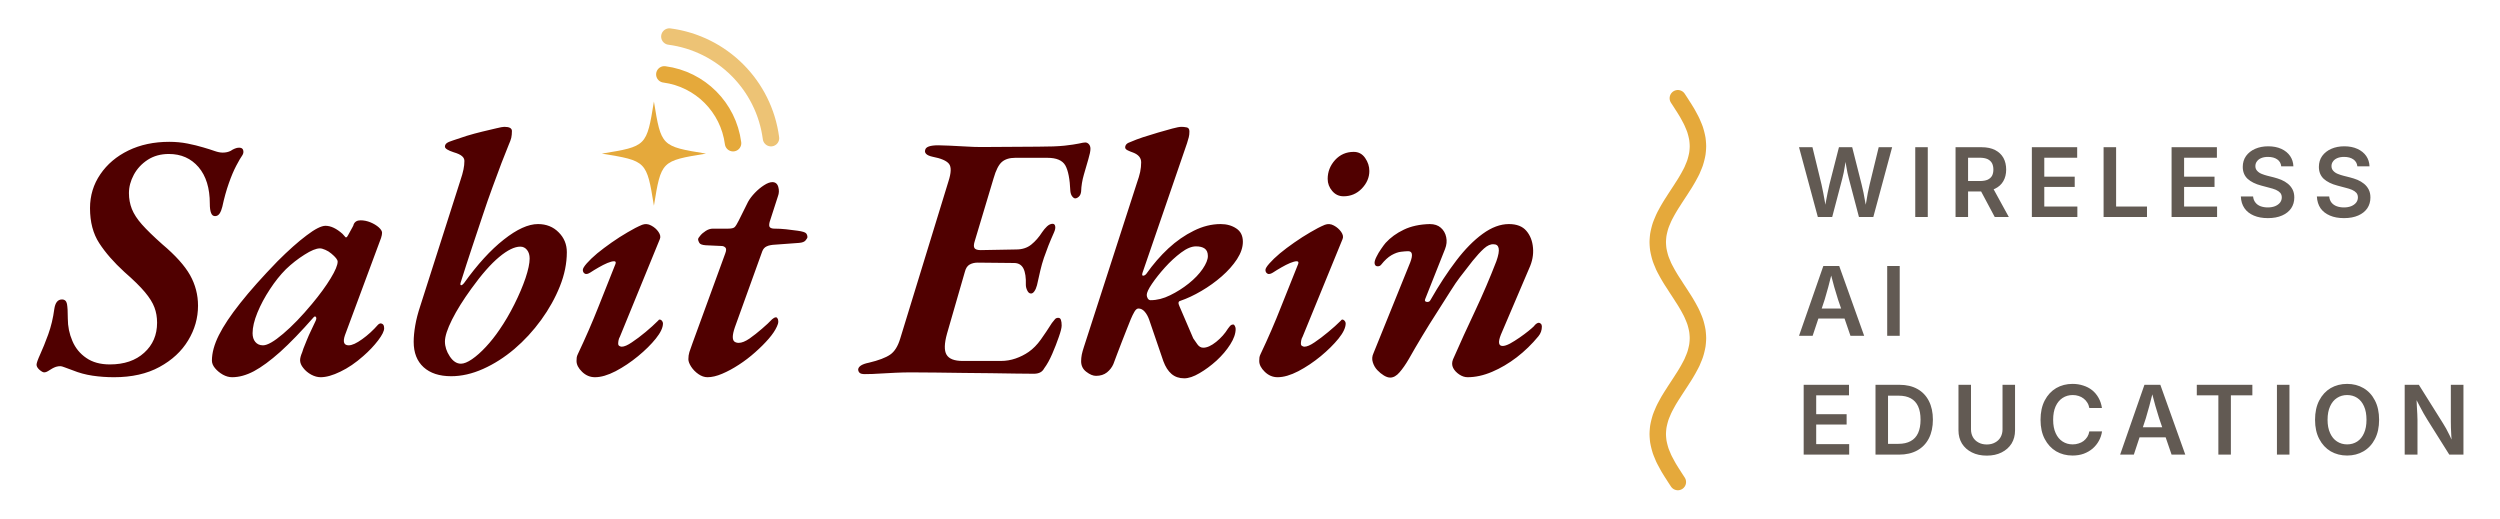
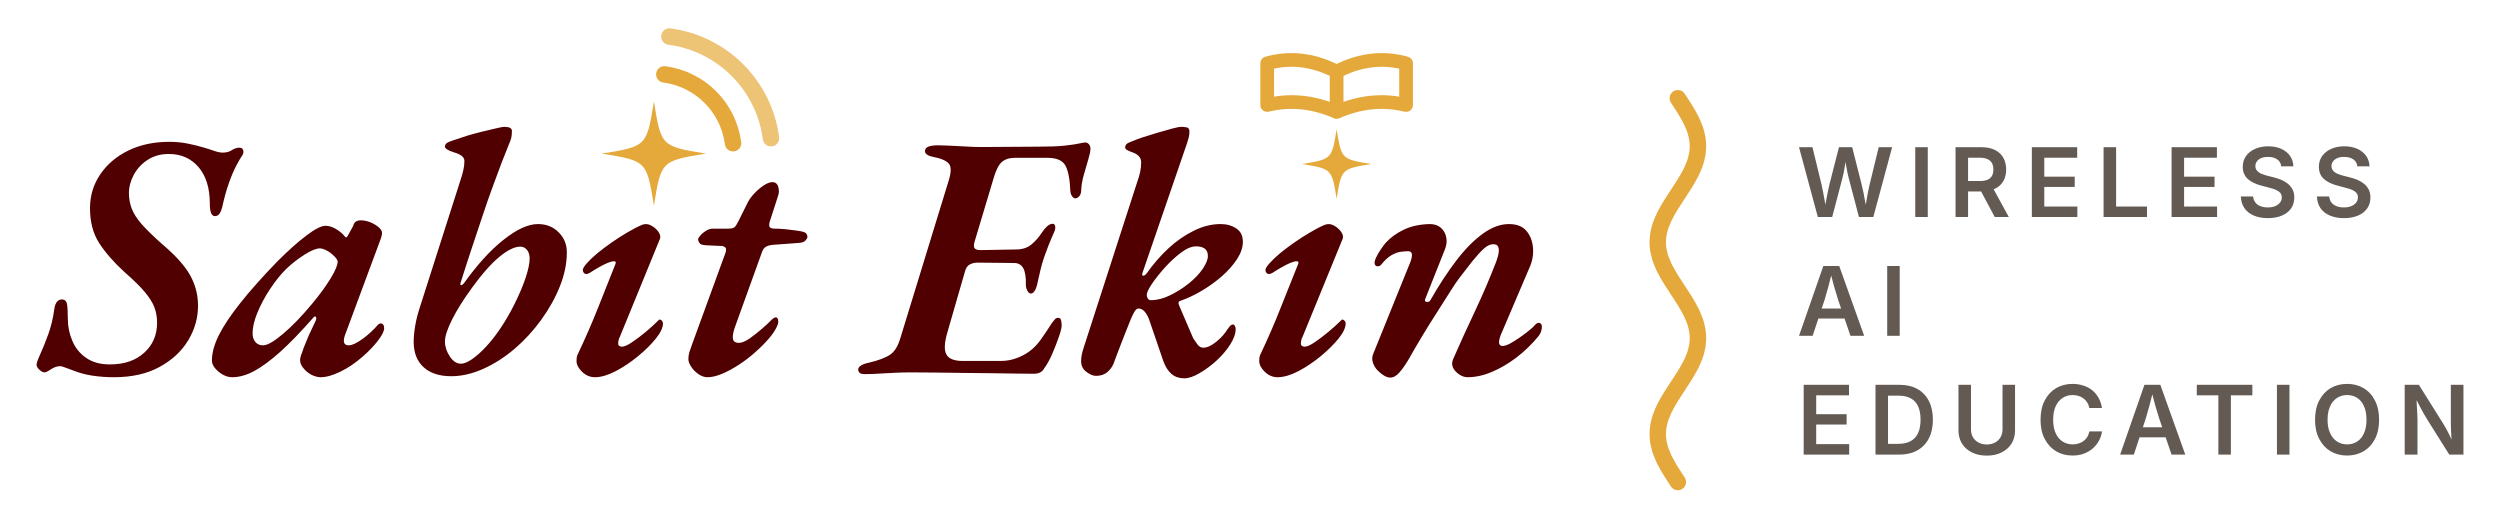
<svg xmlns="http://www.w3.org/2000/svg" viewBox="1.39 11.25 273.58 56.75" width="273.58" height="56.75" role="img">
-   <path d="M13.87 52.53L13.87 52.53Q12.65 52.53 11.51 52.36Q10.37 52.19 9.34 51.77L9.34 51.77Q8.81 51.58 8.47 51.45Q8.13 51.32 8.01 51.32L8.01 51.32Q7.75 51.32 7.52 51.39Q7.29 51.47 7.10 51.58L7.10 51.58Q6.84 51.73 6.63 51.87Q6.42 52 6.23 52L6.23 52Q6.04 52 5.71 51.72Q5.39 51.43 5.39 51.16L5.39 51.16Q5.39 50.90 5.79 50.02Q6.19 49.15 6.67 47.84Q7.14 46.53 7.33 45.08L7.33 45.08Q7.48 44.02 8.17 44.02L8.17 44.02Q8.62 44.02 8.72 44.51Q8.81 45.01 8.81 46.11L8.81 46.11Q8.81 47.40 9.31 48.56Q9.80 49.72 10.83 50.42Q11.85 51.13 13.41 51.13L13.41 51.13Q15.77 51.13 17.17 49.85Q18.58 48.58 18.58 46.57L18.58 46.57Q18.58 45.65 18.29 44.89Q18.01 44.13 17.25 43.22Q16.49 42.31 15.01 41.02L15.01 41.02Q13.26 39.42 12.25 37.86Q11.24 36.31 11.24 34.03L11.24 34.03Q11.24 31.97 12.37 30.32Q13.49 28.67 15.44 27.72Q17.40 26.77 19.91 26.77L19.91 26.77Q20.97 26.77 21.92 26.96Q22.87 27.15 23.63 27.38L23.63 27.38Q24.39 27.60 24.89 27.78Q25.38 27.95 25.76 27.95L25.76 27.95Q26.25 27.95 26.63 27.76L26.63 27.76Q26.86 27.60 27.09 27.51Q27.32 27.41 27.55 27.41L27.55 27.41Q27.93 27.41 28.00 27.68Q28.08 27.95 27.93 28.21L27.93 28.21Q27.66 28.59 27.24 29.39Q26.82 30.19 26.43 31.31Q26.03 32.43 25.72 33.87L25.72 33.87Q25.61 34.33 25.42 34.62Q25.23 34.90 24.92 34.90L24.92 34.90Q24.62 34.90 24.49 34.56Q24.35 34.22 24.35 33.53L24.35 33.53Q24.35 30.99 23.12 29.54Q21.88 28.10 19.87 28.10L19.87 28.10Q18.54 28.10 17.55 28.74Q16.56 29.39 16.03 30.38Q15.50 31.37 15.50 32.39L15.50 32.39Q15.50 33.30 15.82 34.12Q16.15 34.94 16.92 35.81Q17.70 36.69 19.15 37.98L19.15 37.98Q21.31 39.80 22.19 41.36Q23.06 42.92 23.06 44.70L23.06 44.70Q23.06 46.72 21.98 48.50Q20.90 50.29 18.84 51.41Q16.79 52.53 13.87 52.53ZM26.79 52.53L26.79 52.53Q26.29 52.53 25.78 52.25Q25.27 51.96 24.92 51.54Q24.58 51.13 24.58 50.71L24.58 50.71Q24.58 49.45 25.34 47.93Q26.10 46.41 27.68 44.42Q29.26 42.42 31.76 39.84L31.76 39.84Q33.55 38.05 34.94 37.01Q36.32 35.96 37.01 35.96L37.01 35.96Q37.88 35.96 38.87 36.84L38.87 36.84Q39.21 37.22 39.21 37.22Q39.21 37.22 39.25 37.22L39.25 37.22Q39.33 37.22 39.36 37.18Q39.40 37.14 39.48 36.99L39.48 36.99Q39.86 36.31 39.97 36.10Q40.09 35.89 40.09 35.81L40.09 35.81Q40.28 35.36 40.85 35.36L40.85 35.36Q41.38 35.36 41.93 35.58Q42.48 35.81 42.84 36.13Q43.20 36.46 43.20 36.72L43.20 36.72Q43.20 36.95 43.09 37.29L43.09 37.29L39.14 47.93Q38.76 49.04 39.55 49.04L39.55 49.04Q40.09 49.04 41.02 48.37Q41.95 47.71 42.78 46.76L42.78 46.76Q42.90 46.68 42.94 46.66Q42.97 46.64 43.01 46.64L43.01 46.64Q43.20 46.64 43.32 46.77Q43.43 46.91 43.43 47.17L43.43 47.17Q43.43 47.63 42.77 48.50Q42.10 49.38 41.15 50.21L41.15 50.21Q39.90 51.32 38.64 51.92Q37.39 52.53 36.48 52.53L36.48 52.53Q35.98 52.53 35.45 52.25Q34.92 51.96 34.58 51.52Q34.23 51.09 34.23 50.67L34.23 50.67Q34.23 50.33 34.46 49.80L34.46 49.80Q34.46 49.76 34.59 49.40Q34.73 49.04 34.96 48.48Q35.18 47.93 35.45 47.38Q35.72 46.83 35.94 46.34L35.94 46.34Q36.06 46.07 35.96 45.94Q35.87 45.81 35.72 45.96L35.72 45.96Q33.66 48.31 32.05 49.76Q30.43 51.20 29.18 51.87Q27.93 52.53 26.79 52.53ZM30.17 49.04L30.17 49.04Q30.89 49.04 32.37 47.78Q33.85 46.53 35.53 44.51L35.53 44.51Q36.82 42.96 37.58 41.70Q38.34 40.45 38.34 39.88L38.34 39.88Q38.34 39.57 37.65 39.00L37.65 39.00Q37.35 38.74 36.99 38.59Q36.63 38.43 36.40 38.43L36.40 38.43Q35.79 38.43 34.71 39.12Q33.63 39.80 32.68 40.71L32.68 40.71Q31.76 41.63 30.93 42.90Q30.09 44.17 29.56 45.46Q29.03 46.76 29.03 47.71L29.03 47.71Q29.03 48.31 29.33 48.67Q29.64 49.04 30.17 49.04ZM50.76 52.42L50.76 52.42Q48.83 52.42 47.74 51.43Q46.66 50.44 46.66 48.66L46.66 48.66Q46.66 47.86 46.83 46.87Q47.00 45.88 47.38 44.74L47.38 44.74L51.75 31.06Q52.02 30.26 52.11 29.79Q52.21 29.31 52.21 28.86L52.21 28.86Q52.21 28.55 51.94 28.33Q51.68 28.10 51.03 27.91L51.03 27.91Q50.08 27.60 50.08 27.30L50.08 27.30Q50.08 27.07 50.27 26.92Q50.46 26.77 50.95 26.62L50.95 26.62Q51.60 26.39 52.45 26.12Q53.31 25.86 54.18 25.65Q55.06 25.44 55.70 25.29Q56.35 25.13 56.58 25.13L56.58 25.13Q57.41 25.13 57.41 25.59L57.41 25.59Q57.41 26.01 57.34 26.33Q57.26 26.65 57.07 27.07L57.07 27.07Q56.73 27.91 56.27 29.09Q55.82 30.26 55.29 31.73Q54.75 33.19 54.20 34.86Q53.65 36.53 53.04 38.34Q52.44 40.14 51.83 42.08L51.83 42.08Q51.71 42.42 51.83 42.46Q51.94 42.50 52.17 42.23L52.17 42.23Q54.37 39.16 56.52 37.47Q58.67 35.77 60.26 35.77L60.26 35.77Q61.63 35.77 62.52 36.67Q63.42 37.56 63.42 38.85L63.42 38.85Q63.42 40.68 62.66 42.58Q61.90 44.48 60.61 46.26Q59.31 48.05 57.68 49.44Q56.05 50.82 54.26 51.62Q52.47 52.42 50.76 52.42ZM51.83 51.05L51.83 51.05Q52.32 51.05 53.04 50.56Q53.77 50.06 54.56 49.21Q55.36 48.35 56.05 47.33L56.05 47.33Q56.92 46.07 57.68 44.55Q58.44 43.03 58.90 41.68Q59.35 40.33 59.35 39.54L59.35 39.54Q59.35 38.97 59.07 38.61Q58.78 38.24 58.33 38.24L58.33 38.24Q57.38 38.24 56.01 39.38Q54.64 40.52 52.97 42.84L52.97 42.84Q51.64 44.67 50.86 46.22Q50.08 47.78 50.08 48.62L50.08 48.62Q50.08 49.45 50.61 50.25Q51.14 51.05 51.83 51.05ZM66.50 52.53L66.50 52.53Q65.70 52.53 65.09 51.94Q64.48 51.35 64.48 50.75L64.48 50.75Q64.48 50.56 64.50 50.38Q64.52 50.21 64.63 49.99L64.63 49.99Q65.89 47.33 66.88 44.82Q67.86 42.31 68.74 40.14L68.74 40.14Q68.85 39.84 68.59 39.84L68.59 39.84Q68.32 39.84 67.86 40.03Q67.41 40.22 66.91 40.51Q66.42 40.79 65.96 41.09L65.96 41.09Q65.58 41.32 65.38 41.19Q65.17 41.06 65.17 40.79L65.17 40.79Q65.17 40.56 65.60 40.07Q66.04 39.57 66.74 38.98Q67.45 38.40 68.32 37.79Q69.19 37.18 70.07 36.67Q70.94 36.15 71.66 35.85L71.66 35.85Q72.16 35.66 72.65 35.93Q73.15 36.19 73.45 36.63Q73.75 37.07 73.60 37.41L73.60 37.41L69.23 48.09Q69.12 48.28 69.08 48.48Q69.04 48.69 69.04 48.85L69.04 48.85Q69.04 49.04 69.17 49.11Q69.31 49.19 69.42 49.19L69.42 49.19Q69.84 49.19 70.54 48.71Q71.25 48.24 72.03 47.59Q72.80 46.95 73.41 46.34L73.41 46.34Q73.49 46.22 73.56 46.22L73.56 46.22Q73.72 46.22 73.83 46.36Q73.94 46.49 73.94 46.64L73.94 46.64Q73.94 47.33 73.16 48.30Q72.39 49.26 71.21 50.23Q70.03 51.20 68.76 51.87Q67.48 52.53 66.50 52.53ZM78.81 52.53L78.81 52.53Q78.31 52.53 77.82 52.19Q77.33 51.85 77.02 51.37Q76.72 50.90 76.72 50.56L76.72 50.56Q76.72 50.14 76.83 49.78Q76.95 49.42 77.17 48.81L77.17 48.81L80.75 39.00Q80.94 38.51 80.77 38.34Q80.59 38.17 80.37 38.17L80.37 38.17L78.62 38.09Q78.05 38.05 77.92 37.83Q77.78 37.60 77.78 37.41L77.78 37.41Q77.78 37.33 78.01 37.05Q78.24 36.76 78.62 36.52Q79.00 36.27 79.42 36.27L79.42 36.27L81.09 36.27Q81.62 36.27 81.79 36.10Q81.96 35.93 82.23 35.39L82.23 35.39L83.25 33.34Q83.52 32.85 84.00 32.35Q84.47 31.86 85.00 31.52Q85.53 31.18 85.91 31.18L85.91 31.18Q86.41 31.18 86.56 31.71Q86.71 32.24 86.52 32.73L86.52 32.73L85.61 35.55Q85.50 36.00 85.65 36.13Q85.80 36.27 86.14 36.27L86.14 36.27Q86.75 36.27 87.41 36.34Q88.08 36.42 88.69 36.50L88.69 36.50Q89.45 36.61 89.60 36.78Q89.75 36.95 89.75 37.22L89.75 37.22Q89.75 37.29 89.56 37.54Q89.37 37.79 88.84 37.83L88.84 37.83Q88.23 37.86 87.62 37.92Q87.02 37.98 86.26 38.02L86.26 38.02Q85.61 38.05 85.29 38.21Q84.96 38.36 84.81 38.74L84.81 38.74L81.81 47.06Q81.58 47.74 81.58 48.12Q81.58 48.50 81.77 48.64Q81.96 48.77 82.23 48.77L82.23 48.77Q82.72 48.77 83.41 48.30Q84.09 47.82 84.77 47.23Q85.46 46.64 85.88 46.19L85.88 46.19Q86.10 46.00 86.26 45.98Q86.41 45.96 86.45 46.07L86.45 46.07Q86.56 46.19 86.56 46.43Q86.56 46.68 86.41 46.98L86.41 46.98Q86.14 47.59 85.52 48.31Q84.89 49.04 84.03 49.80Q83.18 50.56 82.25 51.16Q81.32 51.77 80.42 52.15Q79.53 52.53 78.81 52.53ZM96.02 52.19L96.02 52.19Q95.60 52.19 95.45 52.04Q95.30 51.89 95.30 51.66L95.30 51.66Q95.38 51.16 96.48 50.94L96.48 50.94Q98.07 50.56 98.80 50.06Q99.52 49.57 99.90 48.31L99.90 48.31L105.18 31.10Q105.64 29.69 105.24 29.18Q104.84 28.67 103.43 28.40L103.43 28.40Q102.94 28.29 102.75 28.10Q102.56 27.91 102.63 27.68L102.63 27.68Q102.67 27.41 103.03 27.28Q103.39 27.15 104.08 27.15L104.08 27.15Q104.50 27.15 105.31 27.19Q106.13 27.22 107.06 27.28Q107.99 27.34 108.75 27.34L108.75 27.34L114.98 27.30Q116.85 27.30 117.89 27.19Q118.94 27.07 119.45 26.96Q119.96 26.84 120.15 26.84L120.15 26.84Q120.38 26.84 120.55 27.03Q120.72 27.22 120.72 27.53L120.72 27.53Q120.72 27.91 120.49 28.67Q120.27 29.43 120 30.36Q119.73 31.29 119.70 32.20L119.70 32.20Q119.66 32.58 119.45 32.77Q119.24 32.96 119.05 32.96L119.05 32.96Q118.90 32.96 118.73 32.75Q118.56 32.54 118.52 32.16L118.52 32.16Q118.44 30.19 117.97 29.35Q117.49 28.52 116.01 28.52L116.01 28.52L112.48 28.52Q111.56 28.52 111.03 28.97Q110.50 29.43 110.12 30.76L110.12 30.76L108.07 37.60Q107.88 38.17 108.03 38.40Q108.18 38.62 108.71 38.62L108.71 38.62L112.59 38.55Q113.58 38.55 114.24 38.02Q114.91 37.48 115.44 36.65L115.44 36.65Q115.67 36.31 115.97 36.02Q116.28 35.74 116.58 35.74L116.58 35.74Q116.81 35.74 116.86 36.00Q116.92 36.27 116.73 36.69L116.73 36.69Q116.39 37.45 116.12 38.13Q115.86 38.81 115.63 39.46L115.63 39.46Q115.40 40.14 115.23 40.87Q115.06 41.59 114.87 42.46L114.87 42.46Q114.76 42.88 114.58 43.13Q114.41 43.37 114.22 43.37L114.22 43.37Q113.96 43.37 113.81 43.05Q113.65 42.73 113.65 42.42L113.65 42.42Q113.69 41.25 113.39 40.64Q113.08 40.03 112.36 40.03L112.36 40.03L108.37 39.99Q107.88 39.99 107.50 40.20Q107.12 40.41 106.97 41.02L106.97 41.02L105.03 47.74Q104.57 49.38 104.97 50.06Q105.37 50.75 106.74 50.75L106.74 50.75L110.92 50.75Q111.75 50.75 112.53 50.48Q113.31 50.21 113.96 49.76L113.96 49.76Q114.68 49.26 115.29 48.41Q115.90 47.55 116.50 46.60L116.50 46.60Q116.69 46.34 116.83 46.19Q116.96 46.03 117.19 46.03L117.19 46.03Q117.42 46.03 117.49 46.26Q117.57 46.49 117.57 46.87L117.57 46.87Q117.57 47.25 117.26 48.12Q116.96 49.00 116.54 49.97Q116.12 50.94 115.67 51.54L115.67 51.54Q115.48 51.89 115.19 52.02Q114.91 52.15 114.53 52.15L114.53 52.15Q113.73 52.15 112.51 52.13Q111.30 52.11 109.83 52.09Q108.37 52.08 106.83 52.06Q105.29 52.04 103.81 52.02Q102.33 52 101.08 52L101.08 52Q100.28 52 99.40 52.04Q98.53 52.08 97.69 52.13Q96.86 52.19 96.02 52.19ZM130.98 52.65L130.98 52.65Q130.15 52.65 129.59 52.17Q129.04 51.70 128.70 50.78L128.70 50.78L127.14 46.22Q126.95 45.69 126.65 45.35Q126.35 45.01 125.97 45.01L125.97 45.01Q125.74 45.01 125.53 45.37Q125.32 45.73 125.13 46.19L125.13 46.19Q124.94 46.64 124.69 47.29Q124.45 47.93 124.16 48.64Q123.88 49.34 123.65 49.97Q123.42 50.59 123.23 51.09L123.23 51.09Q123.00 51.62 122.53 52Q122.05 52.38 121.33 52.38L121.33 52.38Q120.84 52.38 120.27 51.94Q119.70 51.51 119.70 50.78L119.70 50.78Q119.70 50.44 119.77 50.06Q119.85 49.68 120 49.23L120 49.23L125.81 31.25Q126.04 30.61 126.16 30.07Q126.27 29.54 126.27 29.01L126.27 29.01Q126.27 28.29 125.40 27.95L125.40 27.95Q125.05 27.83 124.79 27.70Q124.52 27.57 124.52 27.38L124.52 27.38Q124.52 27.19 124.66 27.03Q124.79 26.88 125.24 26.73L125.24 26.73Q125.66 26.54 126.46 26.27Q127.26 26.01 128.11 25.76Q128.97 25.51 129.67 25.32Q130.37 25.13 130.68 25.13L130.68 25.13Q130.94 25.13 131.25 25.19Q131.55 25.25 131.55 25.63L131.55 25.63Q131.55 26.01 131.48 26.27Q131.40 26.54 131.29 26.92L131.29 26.92L126.42 41.09Q126.31 41.44 126.50 41.42Q126.69 41.40 126.84 41.21L126.84 41.21Q127.94 39.65 129.25 38.43Q130.56 37.22 132.03 36.50Q133.49 35.77 134.97 35.77L134.97 35.77Q135.96 35.77 136.68 36.25Q137.40 36.72 137.40 37.71L137.40 37.71Q137.40 38.62 136.76 39.61Q136.11 40.60 135.09 41.49Q134.06 42.39 132.86 43.09Q131.67 43.79 130.56 44.17L130.56 44.17Q130.22 44.25 130.45 44.74L130.45 44.74L131.97 48.28Q132.16 48.58 132.43 48.94Q132.69 49.30 133.07 49.30L133.07 49.30Q133.68 49.30 134.48 48.66Q135.28 48.01 135.77 47.21L135.77 47.21Q135.96 46.95 136.07 46.85Q136.19 46.76 136.34 46.76L136.34 46.76Q136.45 46.76 136.53 46.93Q136.61 47.10 136.61 47.25L136.61 47.25Q136.61 48.01 136.02 48.94Q135.43 49.87 134.52 50.71Q133.60 51.54 132.65 52.09Q131.70 52.65 130.98 52.65ZM127.30 44.10L127.30 44.10Q128.36 44.10 129.44 43.56Q130.53 43.03 131.48 42.27Q132.43 41.51 133.00 40.68Q133.57 39.84 133.57 39.27L133.57 39.27Q133.57 38.70 133.22 38.45Q132.88 38.21 132.27 38.21L132.27 38.21Q131.55 38.21 130.64 38.89Q129.73 39.57 128.87 40.52Q128.02 41.47 127.45 42.31Q126.88 43.15 126.88 43.53L126.88 43.53Q126.88 43.72 126.99 43.91Q127.11 44.10 127.30 44.10ZM141.20 52.53L141.20 52.53Q140.41 52.53 139.80 51.94Q139.19 51.35 139.19 50.75L139.19 50.75Q139.19 50.56 139.21 50.38Q139.23 50.21 139.34 49.99L139.34 49.99Q140.60 47.33 141.58 44.82Q142.57 42.31 143.45 40.14L143.45 40.14Q143.56 39.84 143.29 39.84L143.29 39.84Q143.03 39.84 142.57 40.03Q142.12 40.22 141.62 40.51Q141.13 40.79 140.67 41.09L140.67 41.09Q140.29 41.32 140.08 41.19Q139.87 41.06 139.87 40.79L139.87 40.79Q139.87 40.56 140.31 40.07Q140.75 39.57 141.45 38.98Q142.15 38.40 143.03 37.79Q143.90 37.18 144.78 36.67Q145.65 36.15 146.37 35.85L146.37 35.85Q146.87 35.66 147.36 35.93Q147.85 36.19 148.16 36.63Q148.46 37.07 148.31 37.41L148.31 37.41L143.94 48.09Q143.83 48.28 143.79 48.48Q143.75 48.69 143.75 48.85L143.75 48.85Q143.75 49.04 143.88 49.11Q144.02 49.19 144.13 49.19L144.13 49.19Q144.55 49.19 145.25 48.71Q145.95 48.24 146.73 47.59Q147.51 46.95 148.12 46.34L148.12 46.34Q148.20 46.22 148.27 46.22L148.27 46.22Q148.42 46.22 148.54 46.36Q148.65 46.49 148.65 46.64L148.65 46.64Q148.65 47.33 147.87 48.30Q147.09 49.26 145.92 50.23Q144.74 51.20 143.47 51.87Q142.19 52.53 141.20 52.53ZM148.42 32.73L148.42 32.73Q147.66 32.73 147.17 32.14Q146.68 31.56 146.68 30.83L146.68 30.83Q146.68 29.66 147.49 28.76Q148.31 27.87 149.53 27.87L149.53 27.87Q150.32 27.87 150.78 28.54Q151.24 29.20 151.24 29.96L151.24 29.96Q151.24 31.02 150.42 31.88Q149.60 32.73 148.42 32.73ZM153.52 52.57L153.52 52.57Q153.21 52.57 152.83 52.34Q152.45 52.11 152.11 51.75Q151.77 51.39 151.62 50.90Q151.46 50.40 151.69 49.91L151.69 49.91L155.72 39.95Q156.18 38.74 155.49 38.74L155.49 38.74Q155.19 38.74 154.71 38.80Q154.24 38.85 153.67 39.17Q153.10 39.50 152.53 40.22L152.53 40.22Q152.38 40.41 152.11 40.39Q151.84 40.37 151.81 40.03L151.81 40.03Q151.81 39.76 152.02 39.35Q152.22 38.93 152.53 38.49Q152.83 38.05 153.02 37.83L153.02 37.83Q153.82 36.95 155.02 36.38Q156.21 35.81 157.85 35.77L157.85 35.77Q158.61 35.77 159.06 36.17Q159.52 36.57 159.65 37.20Q159.79 37.83 159.52 38.51L159.52 38.51L157.35 43.98Q157.24 44.25 157.53 44.29Q157.81 44.32 157.92 44.10L157.92 44.10Q159.33 41.63 160.76 39.76Q162.18 37.90 163.64 36.84Q165.11 35.77 166.51 35.77L166.51 35.77Q167.80 35.77 168.43 36.52Q169.06 37.26 169.15 38.38Q169.25 39.50 168.72 40.64L168.72 40.64L165.64 47.86Q165.14 49.11 165.83 49.11L165.83 49.11Q166.13 49.11 166.63 48.85Q167.12 48.58 167.67 48.20Q168.22 47.82 168.64 47.48Q169.06 47.14 169.25 46.95L169.25 46.95Q169.36 46.79 169.51 46.68Q169.67 46.57 169.78 46.57L169.78 46.57Q169.89 46.57 170.01 46.68Q170.12 46.79 170.12 46.98L170.12 46.98Q170.12 47.59 169.74 48.05L169.74 48.05Q168.68 49.34 167.37 50.35Q166.06 51.35 164.67 51.94Q163.28 52.53 161.99 52.53L161.99 52.53Q161.53 52.53 161.08 52.23Q160.62 51.92 160.41 51.51Q160.20 51.09 160.39 50.59L160.39 50.59Q161.57 47.90 162.83 45.24Q164.08 42.58 165.14 39.84L165.14 39.84Q165.49 38.85 165.39 38.41Q165.30 37.98 164.84 37.98L164.84 37.98Q164.35 37.94 163.78 38.45Q163.21 38.97 162.54 39.80Q161.88 40.64 161.12 41.63L161.12 41.63Q160.74 42.12 160.09 43.15Q159.44 44.17 158.63 45.45Q157.81 46.72 157.01 48.05Q156.21 49.38 155.57 50.52L155.57 50.52Q155.04 51.43 154.54 52Q154.05 52.57 153.52 52.57Z" fill="#500000" />
+   <path d="M13.87 52.53L13.87 52.53Q12.65 52.53 11.51 52.36Q10.37 52.19 9.34 51.77L9.34 51.77Q8.81 51.58 8.47 51.45Q8.13 51.32 8.01 51.32L8.01 51.32Q7.75 51.32 7.52 51.39Q7.29 51.47 7.10 51.58L7.10 51.58Q6.84 51.73 6.63 51.87Q6.42 52 6.23 52L6.23 52Q6.04 52 5.71 51.72Q5.39 51.43 5.39 51.16L5.39 51.16Q5.39 50.90 5.79 50.02Q6.19 49.15 6.67 47.84Q7.14 46.53 7.33 45.08L7.33 45.08Q7.48 44.02 8.17 44.02L8.17 44.02Q8.62 44.02 8.72 44.51Q8.81 45.01 8.81 46.11L8.81 46.11Q8.81 47.40 9.31 48.56Q9.80 49.72 10.83 50.42Q11.85 51.13 13.41 51.13L13.41 51.13Q15.77 51.13 17.17 49.85Q18.58 48.58 18.58 46.57L18.58 46.57Q18.58 45.65 18.29 44.89Q18.01 44.13 17.25 43.22Q16.49 42.31 15.01 41.02L15.01 41.02Q13.26 39.42 12.25 37.86Q11.24 36.31 11.24 34.03L11.24 34.03Q11.24 31.97 12.37 30.32Q13.49 28.67 15.44 27.72Q17.40 26.77 19.91 26.77L19.91 26.77Q20.97 26.77 21.92 26.96Q22.87 27.15 23.63 27.38L23.63 27.38Q24.39 27.60 24.89 27.78Q25.38 27.95 25.76 27.95L25.76 27.95Q26.25 27.95 26.63 27.76L26.63 27.76Q26.86 27.60 27.09 27.51Q27.32 27.41 27.55 27.41L27.55 27.41Q27.93 27.41 28.00 27.68Q28.08 27.95 27.93 28.21L27.93 28.21Q27.66 28.59 27.24 29.39Q26.82 30.19 26.43 31.31Q26.03 32.43 25.72 33.87L25.72 33.87Q25.61 34.33 25.42 34.62Q25.23 34.90 24.92 34.90L24.92 34.90Q24.62 34.90 24.49 34.56Q24.35 34.22 24.35 33.53L24.35 33.53Q24.35 30.99 23.12 29.54Q21.88 28.10 19.87 28.10L19.87 28.10Q18.54 28.10 17.55 28.74Q16.56 29.39 16.03 30.38Q15.50 31.37 15.50 32.39L15.50 32.39Q15.50 33.30 15.82 34.12Q16.15 34.94 16.92 35.81Q17.70 36.69 19.15 37.98L19.15 37.98Q21.31 39.80 22.19 41.36Q23.06 42.92 23.06 44.70L23.06 44.70Q23.06 46.72 21.98 48.50Q20.90 50.29 18.84 51.41Q16.79 52.53 13.87 52.53ZM26.79 52.53L26.79 52.53Q26.29 52.53 25.78 52.25Q25.27 51.96 24.92 51.54Q24.58 51.13 24.58 50.71L24.58 50.71Q24.58 49.45 25.34 47.93Q26.10 46.41 27.68 44.42Q29.26 42.42 31.76 39.84L31.76 39.84Q33.55 38.05 34.94 37.01Q36.32 35.96 37.01 35.96L37.01 35.96Q37.88 35.96 38.87 36.84L38.87 36.84Q39.21 37.22 39.21 37.22Q39.21 37.22 39.25 37.22L39.25 37.22Q39.33 37.22 39.36 37.18Q39.40 37.14 39.48 36.99L39.48 36.99Q39.86 36.31 39.97 36.10Q40.09 35.89 40.09 35.81L40.09 35.81Q40.28 35.36 40.85 35.36L40.85 35.36Q41.38 35.36 41.93 35.58Q42.48 35.81 42.84 36.13Q43.20 36.46 43.20 36.72L43.20 36.72Q43.20 36.95 43.09 37.29L43.09 37.29L39.14 47.93Q38.76 49.04 39.55 49.04L39.55 49.04Q40.09 49.04 41.02 48.37Q41.95 47.71 42.78 46.76L42.78 46.76Q42.90 46.68 42.94 46.66Q42.97 46.64 43.01 46.64L43.01 46.64Q43.20 46.64 43.32 46.77Q43.43 46.91 43.43 47.17L43.43 47.17Q43.43 47.63 42.77 48.50Q42.10 49.38 41.15 50.21L41.15 50.21Q39.90 51.32 38.64 51.92Q37.39 52.53 36.48 52.53L36.48 52.53Q35.98 52.53 35.45 52.25Q34.92 51.96 34.58 51.52Q34.23 51.09 34.23 50.67L34.23 50.67Q34.23 50.33 34.46 49.80L34.46 49.80Q34.46 49.76 34.59 49.40Q34.73 49.04 34.96 48.48Q35.18 47.93 35.45 47.38Q35.72 46.83 35.94 46.34L35.94 46.34Q36.06 46.07 35.96 45.94Q35.87 45.81 35.72 45.96L35.72 45.96Q33.66 48.31 32.05 49.76Q30.43 51.20 29.18 51.87Q27.93 52.53 26.79 52.53ZM30.17 49.04L30.17 49.04Q30.89 49.04 32.37 47.78Q33.85 46.53 35.53 44.51L35.53 44.51Q36.82 42.96 37.58 41.70Q38.34 40.45 38.34 39.88L38.34 39.88Q38.34 39.57 37.65 39.00L37.65 39.00Q37.35 38.74 36.99 38.59Q36.63 38.43 36.40 38.43L36.40 38.43Q35.79 38.43 34.71 39.12Q33.63 39.80 32.68 40.71L32.68 40.71Q31.76 41.63 30.93 42.90Q30.09 44.17 29.56 45.46Q29.03 46.76 29.03 47.71L29.03 47.71Q29.03 48.31 29.33 48.67Q29.64 49.04 30.17 49.04ZM50.76 52.42L50.76 52.42Q48.83 52.42 47.74 51.43Q46.66 50.44 46.66 48.66L46.66 48.66Q46.66 47.86 46.83 46.87Q47.00 45.88 47.38 44.74L47.38 44.74L51.75 31.06Q52.02 30.26 52.11 29.79Q52.21 29.31 52.21 28.86L52.21 28.86Q52.21 28.55 51.94 28.33Q51.68 28.10 51.03 27.91L51.03 27.91Q50.08 27.60 50.08 27.30L50.08 27.30Q50.08 27.07 50.27 26.92Q50.46 26.77 50.95 26.62L50.95 26.62Q51.60 26.39 52.45 26.12Q53.31 25.86 54.18 25.65Q55.06 25.44 55.70 25.29Q56.35 25.13 56.58 25.13L56.58 25.13Q57.41 25.13 57.41 25.59L57.41 25.59Q57.41 26.01 57.34 26.33Q57.26 26.65 57.07 27.07L57.07 27.07Q56.73 27.91 56.27 29.09Q55.82 30.26 55.29 31.73Q54.75 33.19 54.20 34.86Q53.65 36.53 53.04 38.34Q52.44 40.14 51.83 42.08L51.83 42.08Q51.71 42.42 51.83 42.46Q51.94 42.50 52.17 42.23L52.17 42.23Q54.37 39.16 56.52 37.47Q58.67 35.77 60.26 35.77L60.26 35.77Q61.63 35.77 62.52 36.67Q63.42 37.56 63.42 38.85L63.42 38.85Q63.42 40.68 62.66 42.58Q61.90 44.48 60.61 46.26Q59.31 48.05 57.68 49.44Q56.05 50.82 54.26 51.62Q52.47 52.42 50.76 52.42ZM51.83 51.05L51.83 51.05Q52.32 51.05 53.04 50.56Q53.77 50.06 54.56 49.21Q55.36 48.35 56.05 47.33L56.05 47.33Q56.92 46.07 57.68 44.55Q58.44 43.03 58.90 41.68Q59.35 40.33 59.35 39.54L59.35 39.54Q59.35 38.97 59.07 38.61Q58.78 38.24 58.33 38.24L58.33 38.24Q57.38 38.24 56.01 39.38Q54.64 40.52 52.97 42.84L52.97 42.84Q51.64 44.67 50.86 46.22Q50.08 47.78 50.08 48.62L50.08 48.62Q50.08 49.45 50.61 50.25Q51.14 51.05 51.83 51.05ZM66.50 52.53L66.50 52.53Q65.70 52.53 65.09 51.94Q64.48 51.35 64.48 50.75L64.48 50.75Q64.48 50.56 64.50 50.38Q64.52 50.21 64.63 49.99L64.63 49.99Q65.89 47.33 66.88 44.82Q67.86 42.31 68.74 40.14L68.74 40.14Q68.85 39.84 68.59 39.84L68.59 39.84Q68.32 39.84 67.86 40.03Q67.41 40.22 66.91 40.51Q66.42 40.79 65.96 41.09L65.96 41.09Q65.58 41.32 65.38 41.19Q65.17 41.06 65.17 40.79L65.17 40.79Q65.17 40.56 65.60 40.07Q66.04 39.57 66.74 38.98Q67.45 38.40 68.32 37.79Q69.19 37.18 70.07 36.67Q70.94 36.15 71.66 35.85L71.66 35.85Q72.16 35.66 72.65 35.93Q73.15 36.19 73.45 36.63Q73.75 37.07 73.60 37.41L73.60 37.41L69.23 48.09Q69.12 48.28 69.08 48.48Q69.04 48.69 69.04 48.85L69.04 48.85Q69.04 49.04 69.17 49.11Q69.31 49.19 69.42 49.19L69.42 49.19Q69.84 49.19 70.54 48.71Q71.25 48.24 72.03 47.59Q72.80 46.95 73.41 46.34L73.41 46.34Q73.49 46.22 73.56 46.22L73.56 46.22Q73.72 46.22 73.83 46.36Q73.94 46.49 73.94 46.64L73.94 46.64Q73.94 47.33 73.16 48.30Q72.39 49.26 71.21 50.23Q70.03 51.20 68.76 51.87Q67.48 52.53 66.50 52.53ZM78.81 52.53L78.81 52.53Q78.31 52.53 77.82 52.19Q77.33 51.85 77.02 51.37Q76.72 50.90 76.72 50.56L76.72 50.56Q76.72 50.14 76.83 49.78Q76.95 49.42 77.17 48.81L77.17 48.81L80.75 39.00Q80.94 38.51 80.77 38.34Q80.59 38.17 80.37 38.17L80.37 38.17L78.62 38.09Q78.05 38.05 77.92 37.83Q77.78 37.60 77.78 37.41L77.78 37.41Q77.78 37.33 78.01 37.05Q78.24 36.76 78.62 36.52Q79.00 36.27 79.42 36.27L79.42 36.27L81.09 36.27Q81.62 36.27 81.79 36.10Q81.96 35.93 82.23 35.39L82.23 35.39L83.25 33.34Q83.52 32.85 84.00 32.35Q84.47 31.86 85.00 31.52Q85.53 31.18 85.91 31.18L85.91 31.18Q86.41 31.18 86.56 31.71Q86.71 32.24 86.52 32.73L86.52 32.73L85.61 35.55Q85.50 36.00 85.65 36.13Q85.80 36.27 86.14 36.27L86.14 36.27Q86.75 36.27 87.41 36.34Q88.08 36.42 88.69 36.50L88.69 36.50Q89.45 36.61 89.60 36.78Q89.75 36.95 89.75 37.22L89.75 37.22Q89.75 37.29 89.56 37.54Q89.37 37.79 88.84 37.83L88.84 37.83Q88.23 37.86 87.62 37.92Q87.02 37.98 86.26 38.02L86.26 38.02Q85.61 38.05 85.29 38.21Q84.96 38.36 84.81 38.74L84.81 38.74L81.81 47.06Q81.58 47.74 81.58 48.12Q81.58 48.50 81.77 48.64Q81.96 48.77 82.23 48.77L82.23 48.77Q82.72 48.77 83.41 48.30Q84.09 47.82 84.77 47.23Q85.46 46.64 85.88 46.19L85.88 46.19Q86.10 46.00 86.26 45.98Q86.41 45.96 86.45 46.07L86.45 46.07Q86.56 46.19 86.56 46.43Q86.56 46.68 86.41 46.98L86.41 46.98Q86.14 47.59 85.52 48.31Q84.89 49.04 84.03 49.80Q83.18 50.56 82.25 51.16Q81.32 51.77 80.42 52.15Q79.53 52.53 78.81 52.53ZM96.02 52.19L96.02 52.19Q95.60 52.19 95.45 52.04Q95.30 51.89 95.30 51.66L95.30 51.66Q95.38 51.16 96.48 50.94L96.48 50.94Q98.07 50.56 98.80 50.06Q99.52 49.57 99.90 48.31L99.90 48.31L105.18 31.10Q105.64 29.69 105.24 29.18Q104.84 28.67 103.43 28.40L103.43 28.40Q102.94 28.29 102.75 28.10Q102.56 27.91 102.63 27.68L102.63 27.68Q102.67 27.41 103.03 27.28Q103.39 27.15 104.08 27.15L104.08 27.15Q104.50 27.15 105.31 27.19Q106.13 27.22 107.06 27.28Q107.99 27.34 108.75 27.34L108.75 27.34L114.98 27.30Q116.85 27.30 117.89 27.19Q118.94 27.07 119.45 26.96Q119.96 26.84 120.15 26.84L120.15 26.84Q120.38 26.84 120.55 27.03Q120.72 27.22 120.72 27.53L120.72 27.53Q120.72 27.91 120.49 28.67Q120.27 29.43 120 30.36Q119.73 31.29 119.70 32.20L119.70 32.20Q119.66 32.58 119.45 32.77Q119.24 32.96 119.05 32.96L119.05 32.96Q118.90 32.96 118.73 32.75Q118.56 32.54 118.52 32.16L118.52 32.16Q118.44 30.19 117.97 29.35Q117.49 28.52 116.01 28.52L116.01 28.52L112.48 28.52Q111.56 28.52 111.03 28.97Q110.50 29.43 110.12 30.76L110.12 30.76L108.07 37.60Q107.88 38.17 108.03 38.40Q108.18 38.62 108.71 38.62L108.71 38.62L112.59 38.55Q113.58 38.55 114.24 38.02Q114.91 37.48 115.44 36.65L115.44 36.65Q115.67 36.31 115.97 36.02Q116.28 35.74 116.58 35.74L116.58 35.74Q116.81 35.74 116.86 36.00Q116.92 36.27 116.73 36.69L116.73 36.69Q116.39 37.45 116.12 38.13Q115.86 38.81 115.63 39.46L115.63 39.46Q115.40 40.14 115.23 40.87Q115.06 41.59 114.87 42.46L114.87 42.46Q114.76 42.88 114.58 43.13Q114.41 43.37 114.22 43.37L114.22 43.37Q113.96 43.37 113.81 43.05Q113.65 42.73 113.65 42.42L113.65 42.42Q113.69 41.25 113.39 40.64Q113.08 40.03 112.36 40.03L112.36 40.03L108.37 39.99Q107.88 39.99 107.50 40.20Q107.12 40.41 106.97 41.02L106.97 41.02L105.03 47.74Q104.57 49.38 104.97 50.06Q105.37 50.75 106.74 50.75L106.74 50.75L110.92 50.75Q111.75 50.75 112.53 50.48Q113.31 50.21 113.96 49.76L113.96 49.76Q114.68 49.26 115.29 48.41Q115.90 47.55 116.50 46.60L116.50 46.60Q116.69 46.34 116.83 46.19Q116.96 46.03 117.19 46.03L117.19 46.03Q117.42 46.03 117.49 46.26Q117.57 46.49 117.57 46.87L117.57 46.87Q117.57 47.25 117.26 48.12Q116.96 49.00 116.54 49.97Q116.12 50.94 115.67 51.54L115.67 51.54Q115.48 51.89 115.19 52.02Q114.91 52.15 114.53 52.15L114.53 52.15Q113.73 52.15 112.51 52.13Q111.30 52.11 109.83 52.09Q108.37 52.08 106.83 52.06Q105.29 52.04 103.81 52.02Q102.33 52 101.08 52L101.08 52Q100.28 52 99.40 52.04Q98.53 52.08 97.69 52.13Q96.86 52.19 96.02 52.19ZM130.98 52.65L130.98 52.65Q130.15 52.65 129.59 52.17Q129.04 51.70 128.70 50.78L128.70 50.78L127.14 46.22Q126.95 45.69 126.65 45.35Q126.35 45.01 125.97 45.01L125.97 45.01Q125.74 45.01 125.53 45.37Q125.32 45.73 125.13 46.19L125.13 46.19Q124.94 46.64 124.69 47.29Q124.45 47.93 124.16 48.64Q123.88 49.34 123.65 49.97Q123.42 50.59 123.23 51.09L123.23 51.09Q123.00 51.62 122.53 52Q122.05 52.38 121.33 52.38L121.33 52.38Q120.84 52.38 120.27 51.94Q119.70 51.51 119.70 50.78L119.70 50.78Q119.70 50.44 119.77 50.06Q119.85 49.68 120 49.23L120 49.23L125.81 31.25Q126.04 30.61 126.16 30.07Q126.27 29.54 126.27 29.01L126.27 29.01Q126.27 28.29 125.40 27.95L125.40 27.95Q125.05 27.83 124.79 27.70Q124.52 27.57 124.52 27.38L124.52 27.38Q124.52 27.19 124.66 27.03Q124.79 26.88 125.24 26.73L125.24 26.73Q125.66 26.54 126.46 26.27Q127.26 26.01 128.11 25.76Q128.97 25.51 129.67 25.32Q130.37 25.13 130.68 25.13L130.68 25.13Q130.94 25.13 131.25 25.19Q131.55 25.25 131.55 25.63L131.55 25.63Q131.55 26.01 131.48 26.27Q131.40 26.54 131.29 26.92L131.29 26.92L126.42 41.09Q126.31 41.44 126.50 41.42Q126.69 41.40 126.84 41.21L126.84 41.21Q127.94 39.65 129.25 38.43Q130.56 37.22 132.03 36.50Q133.49 35.77 134.97 35.77L134.97 35.77Q135.96 35.77 136.68 36.25Q137.40 36.72 137.40 37.71L137.40 37.71Q137.40 38.62 136.76 39.61Q136.11 40.60 135.09 41.49Q134.06 42.39 132.86 43.09Q131.67 43.79 130.56 44.17L130.56 44.17Q130.22 44.25 130.45 44.74L130.45 44.74L131.97 48.28Q132.16 48.58 132.43 48.94Q132.69 49.30 133.07 49.30L133.07 49.30Q133.68 49.30 134.48 48.66Q135.28 48.01 135.77 47.21L135.77 47.21Q135.96 46.95 136.07 46.85Q136.19 46.76 136.34 46.76L136.34 46.76Q136.45 46.76 136.53 46.93Q136.61 47.10 136.61 47.25L136.61 47.25Q136.61 48.01 136.02 48.94Q135.43 49.87 134.52 50.71Q133.60 51.54 132.65 52.09Q131.70 52.65 130.98 52.65ZM127.30 44.10L127.30 44.10Q128.36 44.10 129.44 43.56Q130.53 43.03 131.48 42.27Q132.43 41.51 133.00 40.68Q133.57 39.84 133.57 39.27L133.57 39.27Q133.57 38.70 133.22 38.45Q132.88 38.21 132.27 38.21L132.27 38.21Q131.55 38.21 130.64 38.89Q129.73 39.57 128.87 40.52Q128.02 41.47 127.45 42.31Q126.88 43.15 126.88 43.53L126.88 43.53Q126.88 43.72 126.99 43.91Q127.11 44.10 127.30 44.10ZM141.20 52.53L141.20 52.53Q140.41 52.53 139.80 51.94Q139.19 51.35 139.19 50.75L139.19 50.75Q139.19 50.56 139.21 50.38Q139.23 50.21 139.34 49.99L139.34 49.99Q140.60 47.33 141.58 44.82Q142.57 42.31 143.45 40.14L143.45 40.14Q143.56 39.84 143.29 39.84L143.29 39.84Q143.03 39.84 142.57 40.03Q142.12 40.22 141.62 40.51Q141.13 40.79 140.67 41.09L140.67 41.09Q140.29 41.32 140.08 41.19Q139.87 41.06 139.87 40.79L139.87 40.79Q139.87 40.56 140.31 40.07Q140.75 39.57 141.45 38.98Q142.15 38.40 143.03 37.79Q143.90 37.18 144.78 36.67Q145.65 36.15 146.37 35.85L146.37 35.85Q146.87 35.66 147.36 35.93Q147.85 36.19 148.16 36.63Q148.46 37.07 148.31 37.41L148.31 37.41L143.94 48.09Q143.83 48.28 143.79 48.48Q143.75 48.69 143.75 48.85L143.75 48.85Q143.75 49.04 143.88 49.11Q144.02 49.19 144.13 49.19L144.13 49.19Q144.55 49.19 145.25 48.71Q145.95 48.24 146.73 47.59Q147.51 46.95 148.12 46.34L148.12 46.34Q148.20 46.22 148.27 46.22L148.27 46.22Q148.42 46.22 148.54 46.36Q148.65 46.49 148.65 46.64L148.65 46.64Q148.65 47.33 147.87 48.30Q147.09 49.26 145.92 50.23Q144.74 51.20 143.47 51.87Q142.19 52.53 141.20 52.53ZM153.52 52.57L153.52 52.57Q153.21 52.57 152.83 52.34Q152.45 52.11 152.11 51.75Q151.77 51.39 151.62 50.90Q151.46 50.40 151.69 49.91L151.69 49.91L155.72 39.95Q156.18 38.74 155.49 38.74L155.49 38.74Q155.19 38.74 154.71 38.80Q154.24 38.85 153.67 39.17Q153.10 39.50 152.53 40.22L152.53 40.22Q152.38 40.41 152.11 40.39Q151.84 40.37 151.81 40.03L151.81 40.03Q151.81 39.76 152.02 39.35Q152.22 38.93 152.53 38.49Q152.83 38.05 153.02 37.83L153.02 37.83Q153.82 36.95 155.02 36.38Q156.21 35.81 157.85 35.77L157.85 35.77Q158.61 35.77 159.06 36.17Q159.52 36.57 159.65 37.20Q159.79 37.83 159.52 38.51L159.52 38.51L157.35 43.98Q157.24 44.25 157.53 44.29Q157.81 44.32 157.92 44.10L157.92 44.10Q159.33 41.63 160.76 39.76Q162.18 37.90 163.64 36.84Q165.11 35.77 166.51 35.77L166.51 35.77Q167.80 35.77 168.43 36.52Q169.06 37.26 169.15 38.38Q169.25 39.50 168.72 40.64L168.72 40.64L165.64 47.86Q165.14 49.11 165.83 49.11L165.83 49.11Q166.13 49.11 166.63 48.85Q167.12 48.58 167.67 48.20Q168.22 47.82 168.64 47.48Q169.06 47.14 169.25 46.95L169.25 46.95Q169.36 46.79 169.51 46.68Q169.67 46.57 169.78 46.57L169.78 46.57Q169.89 46.57 170.01 46.68Q170.12 46.79 170.12 46.98L170.12 46.98Q170.12 47.59 169.74 48.05L169.74 48.05Q168.68 49.34 167.37 50.35Q166.06 51.35 164.67 51.94Q163.28 52.53 161.99 52.53L161.99 52.53Q161.53 52.53 161.08 52.23Q160.62 51.92 160.41 51.51Q160.20 51.09 160.39 50.59L160.39 50.59Q161.57 47.90 162.83 45.24Q164.08 42.58 165.14 39.84L165.14 39.84Q165.49 38.85 165.39 38.41Q165.30 37.98 164.84 37.98L164.84 37.98Q164.35 37.94 163.78 38.45Q163.21 38.97 162.54 39.80Q161.88 40.64 161.12 41.63L161.12 41.63Q160.74 42.12 160.09 43.15Q159.44 44.17 158.63 45.45Q157.81 46.72 157.01 48.05Q156.21 49.38 155.57 50.52L155.57 50.52Q155.04 51.43 154.54 52Q154.05 52.57 153.52 52.57Z" fill="#500000" />
  <path d="M72.95 22.36 C73.748 27.262 73.748 27.262 78.65 28.06 C73.748 28.858 73.748 28.858 72.95 33.76 C72.152 28.858 72.152 28.858 67.25 28.06 C72.152 27.262 72.152 27.262 72.95 22.36Z" fill="#e5a93b" />
  <path d="M74.09 19.39 A8.74 8.74 0 0 1 81.61 26.92" fill="none" stroke="#e5a93b" stroke-width="1.8" stroke-linecap="round" opacity="1" />
  <path d="M74.64 15.25 A12.92 12.92 0 0 1 85.76 26.37" fill="none" stroke="#e5a93b" stroke-width="1.8" stroke-linecap="round" opacity="0.7" />
+   <path d="M147.66 25.4 C148.192 28.668 148.192 28.668 151.46 29.2 C148.192 29.732 148.192 29.732 147.66 33 C147.128 29.732 147.128 29.732 143.86 29.2 C147.128 28.668 147.128 28.668 147.66 25.4Z" fill="#e5a93b" />
+   <path d="M147.66 23.5 Q143.86 21.83 140.06 22.74 L140.06 18.18 Q143.86 17.12 147.66 19.09 M147.66 23.5 Q151.46 21.83 155.26 22.74 L155.26 18.18 Q151.46 17.12 147.66 19.09 M147.66 19.09 L147.66 23.5" fill="none" stroke="#e5a93b" stroke-width="1.5" stroke-linecap="round" stroke-linejoin="round" />
  <path d="M185.00 22.00 L185.17 22.26 L185.34 22.52 L185.51 22.79 L185.68 23.05 L185.84 23.31 L186.00 23.57 L186.15 23.84 L186.29 24.10 L186.43 24.36 L186.56 24.63 L186.67 24.89 L186.78 25.15 L186.88 25.41 L186.96 25.68 L187.03 25.94 L187.09 26.20 L187.14 26.46 L187.17 26.73 L187.19 26.99 L187.20 27.25 L187.19 27.51 L187.17 27.77 L187.14 28.04 L187.09 28.30 L187.03 28.56 L186.96 28.82 L186.88 29.09 L186.78 29.35 L186.67 29.61 L186.56 29.88 L186.43 30.14 L186.29 30.40 L186.15 30.66 L186.00 30.92 L185.84 31.19 L185.68 31.45 L185.51 31.71 L185.34 31.98 L185.17 32.24 L185.00 32.50 L184.83 32.76 L184.66 33.02 L184.49 33.29 L184.32 33.55 L184.16 33.81 L184.00 34.08 L183.85 34.34 L183.71 34.60 L183.57 34.86 L183.44 35.13 L183.33 35.39 L183.22 35.65 L183.12 35.91 L183.04 36.17 L182.97 36.44 L182.91 36.70 L182.86 36.96 L182.83 37.23 L182.81 37.49 L182.80 37.75 L182.81 38.01 L182.83 38.28 L182.86 38.54 L182.91 38.80 L182.97 39.06 L183.04 39.33 L183.12 39.59 L183.22 39.85 L183.33 40.11 L183.44 40.38 L183.57 40.64 L183.71 40.90 L183.85 41.16 L184.00 41.42 L184.16 41.69 L184.32 41.95 L184.49 42.21 L184.66 42.47 L184.83 42.74 L185.00 43.00 L185.17 43.26 L185.34 43.52 L185.51 43.79 L185.68 44.05 L185.84 44.31 L186.00 44.58 L186.15 44.84 L186.29 45.10 L186.43 45.36 L186.56 45.63 L186.67 45.89 L186.78 46.15 L186.88 46.41 L186.96 46.67 L187.03 46.94 L187.09 47.20 L187.14 47.46 L187.17 47.73 L187.19 47.99 L187.20 48.25 L187.19 48.51 L187.17 48.77 L187.14 49.04 L187.09 49.30 L187.03 49.56 L186.96 49.83 L186.88 50.09 L186.78 50.35 L186.67 50.61 L186.56 50.88 L186.43 51.14 L186.29 51.40 L186.15 51.66 L186.00 51.92 L185.84 52.19 L185.68 52.45 L185.51 52.71 L185.34 52.98 L185.17 53.24 L185.00 53.50 L184.83 53.76 L184.66 54.02 L184.49 54.29 L184.32 54.55 L184.16 54.81 L184.00 55.07 L183.85 55.34 L183.71 55.60 L183.57 55.86 L183.44 56.13 L183.33 56.39 L183.22 56.65 L183.12 56.91 L183.04 57.18 L182.97 57.44 L182.91 57.70 L182.86 57.96 L182.83 58.23 L182.81 58.49 L182.80 58.75 L182.81 59.01 L182.83 59.27 L182.86 59.54 L182.91 59.80 L182.97 60.06 L183.04 60.32 L183.12 60.59 L183.22 60.85 L183.33 61.11 L183.44 61.38 L183.57 61.64 L183.71 61.90 L183.85 62.16 L184.00 62.43 L184.16 62.69 L184.32 62.95 L184.49 63.21 L184.66 63.48 L184.83 63.74 L185.00 64.00 " fill="none" stroke="#e5a93b" stroke-width="1.8" stroke-linecap="round" stroke-linejoin="round" />
  <path d="M201.89 35L200.32 35L198.26 27.36L199.73 27.36L200.72 31.43Q200.82 31.87 200.91 32.35Q201.00 32.84 201.09 33.33Q201.17 33.83 201.25 34.30L201.25 34.30L201.03 34.30Q201.12 33.83 201.20 33.33Q201.29 32.84 201.39 32.35Q201.49 31.87 201.59 31.43L201.59 31.43L202.63 27.36L204.08 27.36L205.11 31.43Q205.22 31.87 205.32 32.35Q205.41 32.84 205.50 33.33Q205.59 33.83 205.69 34.30L205.69 34.30L205.45 34.30Q205.53 33.83 205.62 33.33Q205.70 32.84 205.79 32.35Q205.89 31.87 205.99 31.43L205.99 31.43L206.98 27.36L208.45 27.36L206.39 35L204.82 35L203.71 30.78Q203.55 30.19 203.44 29.50Q203.32 28.81 203.19 28.03L203.19 28.03L203.52 28.03Q203.37 28.78 203.27 29.46Q203.17 30.14 203.00 30.78L203.00 30.78L201.89 35ZM210.98 27.36L212.35 27.36L212.35 35L210.98 35L210.98 27.36ZM216.76 35L215.39 35L215.39 27.36L218.24 27.36Q219.12 27.36 219.72 27.67Q220.32 27.98 220.63 28.53Q220.93 29.08 220.93 29.81L220.93 29.81Q220.93 30.53 220.62 31.07Q220.31 31.61 219.71 31.90Q219.10 32.20 218.22 32.20L218.22 32.20L216.18 32.20L216.18 31.06L218.04 31.06Q218.56 31.06 218.89 30.92Q219.22 30.77 219.38 30.49Q219.53 30.21 219.53 29.81L219.53 29.81Q219.53 29.40 219.38 29.11Q219.22 28.82 218.89 28.66Q218.55 28.51 218.03 28.51L218.03 28.51L216.76 28.51L216.76 35ZM221.22 35L219.68 35L217.83 31.53L219.32 31.53L221.22 35ZM228.72 35L223.74 35L223.74 27.36L228.70 27.36L228.70 28.51L225.10 28.51L225.10 30.58L228.43 30.58L228.43 31.71L225.10 31.71L225.10 33.85L228.72 33.85L228.72 35ZM236.34 35L231.59 35L231.59 27.36L232.96 27.36L232.96 33.85L236.34 33.85L236.34 35ZM244.01 35L239.03 35L239.03 27.36L243.99 27.36L243.99 28.51L240.40 28.51L240.40 30.58L243.73 30.58L243.73 31.71L240.40 31.71L240.40 33.85L244.01 33.85L244.01 35ZM249.57 35.12L249.57 35.12Q248.68 35.12 248.03 34.84Q247.37 34.56 247.01 34.04Q246.64 33.51 246.61 32.75L246.61 32.75L247.95 32.75Q247.99 33.15 248.21 33.42Q248.42 33.69 248.77 33.82Q249.13 33.95 249.56 33.95L249.56 33.95Q250.01 33.95 250.36 33.81Q250.70 33.67 250.90 33.42Q251.09 33.17 251.09 32.85L251.09 32.85Q251.09 32.55 250.92 32.35Q250.75 32.16 250.44 32.02Q250.13 31.89 249.71 31.79L249.71 31.79L248.85 31.56Q247.89 31.31 247.35 30.82Q246.82 30.32 246.82 29.51L246.82 29.51Q246.82 28.83 247.18 28.32Q247.54 27.82 248.17 27.54Q248.81 27.26 249.60 27.26L249.60 27.26Q250.42 27.26 251.04 27.54Q251.65 27.82 252.00 28.32Q252.34 28.82 252.36 29.45L252.36 29.45L251.03 29.45Q250.98 28.96 250.59 28.69Q250.20 28.42 249.58 28.42L249.58 28.42Q249.15 28.42 248.84 28.55Q248.53 28.68 248.37 28.91Q248.20 29.13 248.20 29.43L248.20 29.43Q248.20 29.74 248.40 29.95Q248.59 30.16 248.89 30.28Q249.19 30.40 249.50 30.48L249.50 30.48L250.22 30.66Q250.64 30.77 251.04 30.93Q251.44 31.10 251.76 31.36Q252.08 31.62 252.27 31.99Q252.46 32.36 252.46 32.86L252.46 32.86Q252.46 33.53 252.12 34.04Q251.77 34.55 251.13 34.83Q250.48 35.12 249.57 35.12ZM257.90 35.12L257.90 35.12Q257.01 35.12 256.36 34.84Q255.70 34.56 255.33 34.04Q254.97 33.51 254.93 32.75L254.93 32.75L256.28 32.75Q256.32 33.15 256.53 33.42Q256.75 33.69 257.10 33.82Q257.46 33.95 257.89 33.95L257.89 33.95Q258.34 33.95 258.69 33.81Q259.03 33.67 259.23 33.42Q259.42 33.17 259.42 32.85L259.42 32.85Q259.42 32.55 259.25 32.35Q259.08 32.16 258.77 32.02Q258.46 31.89 258.04 31.79L258.04 31.79L257.18 31.56Q256.22 31.31 255.68 30.82Q255.15 30.32 255.15 29.51L255.15 29.51Q255.15 28.83 255.51 28.32Q255.87 27.82 256.50 27.54Q257.13 27.26 257.93 27.26L257.93 27.26Q258.75 27.26 259.36 27.54Q259.98 27.82 260.33 28.32Q260.67 28.82 260.69 29.45L260.69 29.45L259.36 29.45Q259.31 28.96 258.92 28.69Q258.53 28.42 257.91 28.42L257.91 28.42Q257.48 28.42 257.17 28.55Q256.86 28.68 256.70 28.91Q256.53 29.13 256.53 29.43L256.53 29.43Q256.53 29.74 256.73 29.95Q256.92 30.16 257.22 30.28Q257.52 30.40 257.83 30.48L257.83 30.48L258.54 30.66Q258.97 30.77 259.37 30.93Q259.77 31.10 260.09 31.36Q260.41 31.62 260.60 31.99Q260.79 32.36 260.79 32.86L260.79 32.86Q260.79 33.53 260.45 34.04Q260.10 34.55 259.46 34.83Q258.81 35.12 257.90 35.12Z" fill="#625a53" />
  <path d="M199.75 48L198.26 48L200.92 40.36L202.66 40.36L205.39 48L203.89 48L202.53 44.03Q202.33 43.42 202.11 42.64Q201.90 41.86 201.64 40.87L201.64 40.87L201.92 40.87Q201.67 41.87 201.46 42.66Q201.25 43.44 201.07 44.03L201.07 44.03L199.75 48ZM203.83 46.11L199.81 46.11L199.81 45.01L203.83 45.01L203.83 46.11ZM207.91 40.36L209.28 40.36L209.28 48L207.91 48L207.91 40.36Z" fill="#625a53" />
  <path d="M203.75 61L198.77 61L198.77 53.36L203.73 53.36L203.73 54.51L200.14 54.51L200.14 56.58L203.47 56.58L203.47 57.71L200.14 57.71L200.14 59.85L203.75 59.85L203.75 61ZM209.21 61L209.21 61L207.28 61L207.28 59.82L209.14 59.82Q209.94 59.82 210.48 59.52Q211.02 59.23 211.29 58.64Q211.56 58.05 211.56 57.17L211.56 57.17Q211.56 56.30 211.29 55.71Q211.02 55.13 210.49 54.84Q209.96 54.55 209.18 54.55L209.18 54.55L207.24 54.55L207.24 53.36L209.26 53.36Q210.40 53.36 211.22 53.82Q212.03 54.27 212.47 55.13Q212.91 55.99 212.91 57.17L212.91 57.17Q212.91 58.36 212.47 59.22Q212.03 60.08 211.20 60.54Q210.37 61 209.21 61ZM206.63 53.36L208.00 53.36L208.00 61L206.63 61L206.63 53.36ZM218.81 61.11L218.81 61.11Q217.87 61.11 217.18 60.76Q216.48 60.41 216.09 59.79Q215.71 59.16 215.71 58.35L215.71 58.35L215.71 53.36L217.08 53.36L217.08 58.24Q217.08 58.71 217.29 59.09Q217.50 59.46 217.89 59.67Q218.28 59.89 218.81 59.89L218.81 59.89Q219.33 59.89 219.72 59.67Q220.11 59.46 220.32 59.09Q220.53 58.71 220.53 58.24L220.53 58.24L220.53 53.36L221.90 53.36L221.90 58.35Q221.90 59.16 221.52 59.79Q221.13 60.41 220.43 60.76Q219.74 61.11 218.81 61.11ZM228.19 61.10L228.19 61.10Q227.19 61.10 226.40 60.64Q225.61 60.17 225.15 59.29Q224.69 58.42 224.69 57.19L224.69 57.19Q224.69 55.95 225.15 55.07Q225.61 54.19 226.40 53.72Q227.20 53.26 228.19 53.26L228.19 53.26Q228.82 53.26 229.36 53.44Q229.91 53.61 230.34 53.95Q230.76 54.29 231.04 54.79Q231.32 55.28 231.41 55.90L231.41 55.90L230.03 55.90Q229.97 55.56 229.80 55.30Q229.64 55.04 229.40 54.86Q229.16 54.67 228.86 54.58Q228.56 54.48 228.21 54.48L228.21 54.48Q227.59 54.48 227.10 54.80Q226.62 55.11 226.34 55.72Q226.07 56.32 226.07 57.19L226.07 57.19Q226.07 58.06 226.35 58.66Q226.62 59.26 227.11 59.57Q227.59 59.88 228.21 59.88L228.21 59.88Q228.55 59.88 228.85 59.78Q229.16 59.69 229.40 59.51Q229.64 59.32 229.81 59.06Q229.97 58.80 230.03 58.46L230.03 58.46L231.42 58.46Q231.34 59.01 231.08 59.48Q230.82 59.96 230.40 60.33Q229.98 60.69 229.42 60.90Q228.87 61.10 228.19 61.10ZM234.90 61L233.40 61L236.06 53.36L237.80 53.36L240.53 61L239.03 61L237.67 57.03Q237.47 56.42 237.25 55.64Q237.04 54.86 236.78 53.87L236.78 53.87L237.06 53.87Q236.81 54.87 236.60 55.66Q236.39 56.44 236.21 57.03L236.21 57.03L234.90 61ZM238.98 59.11L234.95 59.11L234.95 58.01L238.98 58.01L238.98 59.11ZM244.15 54.51L241.79 54.51L241.79 53.36L247.87 53.36L247.87 54.51L245.52 54.51L245.52 61L244.15 61L244.15 54.51ZM250.56 53.36L251.93 53.36L251.93 61L250.56 61L250.56 53.36ZM258.24 61.10L258.24 61.10Q257.24 61.10 256.44 60.64Q255.65 60.17 255.19 59.29Q254.73 58.42 254.73 57.19L254.73 57.19Q254.73 55.95 255.19 55.07Q255.65 54.19 256.44 53.72Q257.24 53.26 258.24 53.26L258.24 53.26Q259.24 53.26 260.03 53.72Q260.83 54.19 261.28 55.07Q261.74 55.95 261.74 57.19L261.74 57.19Q261.74 58.42 261.28 59.30Q260.83 60.17 260.03 60.64Q259.24 61.10 258.24 61.10ZM258.24 59.88L258.24 59.88Q258.86 59.88 259.34 59.57Q259.82 59.26 260.09 58.65Q260.36 58.05 260.36 57.19L260.36 57.19Q260.36 56.31 260.09 55.71Q259.82 55.10 259.34 54.79Q258.86 54.48 258.24 54.48L258.24 54.48Q257.62 54.48 257.13 54.80Q256.65 55.11 256.38 55.71Q256.10 56.31 256.10 57.19L256.10 57.19Q256.10 58.05 256.38 58.65Q256.65 59.25 257.13 59.56Q257.62 59.88 258.24 59.88ZM265.94 61L264.54 61L264.54 53.36L266.09 53.36L268.73 57.57Q268.89 57.83 269.08 58.16Q269.26 58.49 269.46 58.90Q269.66 59.31 269.86 59.81L269.86 59.81L269.70 59.81Q269.67 59.37 269.64 58.92Q269.61 58.47 269.60 58.06Q269.59 57.65 269.59 57.37L269.59 57.37L269.59 53.36L270.97 53.36L270.97 61L269.42 61L267.04 57.21Q266.81 56.85 266.61 56.49Q266.41 56.14 266.18 55.69Q265.95 55.25 265.62 54.62L265.62 54.62L265.82 54.62Q265.85 55.18 265.87 55.68Q265.90 56.18 265.92 56.57Q265.94 56.97 265.94 57.21L265.94 57.21L265.94 61Z" fill="#625a53" />
</svg>
